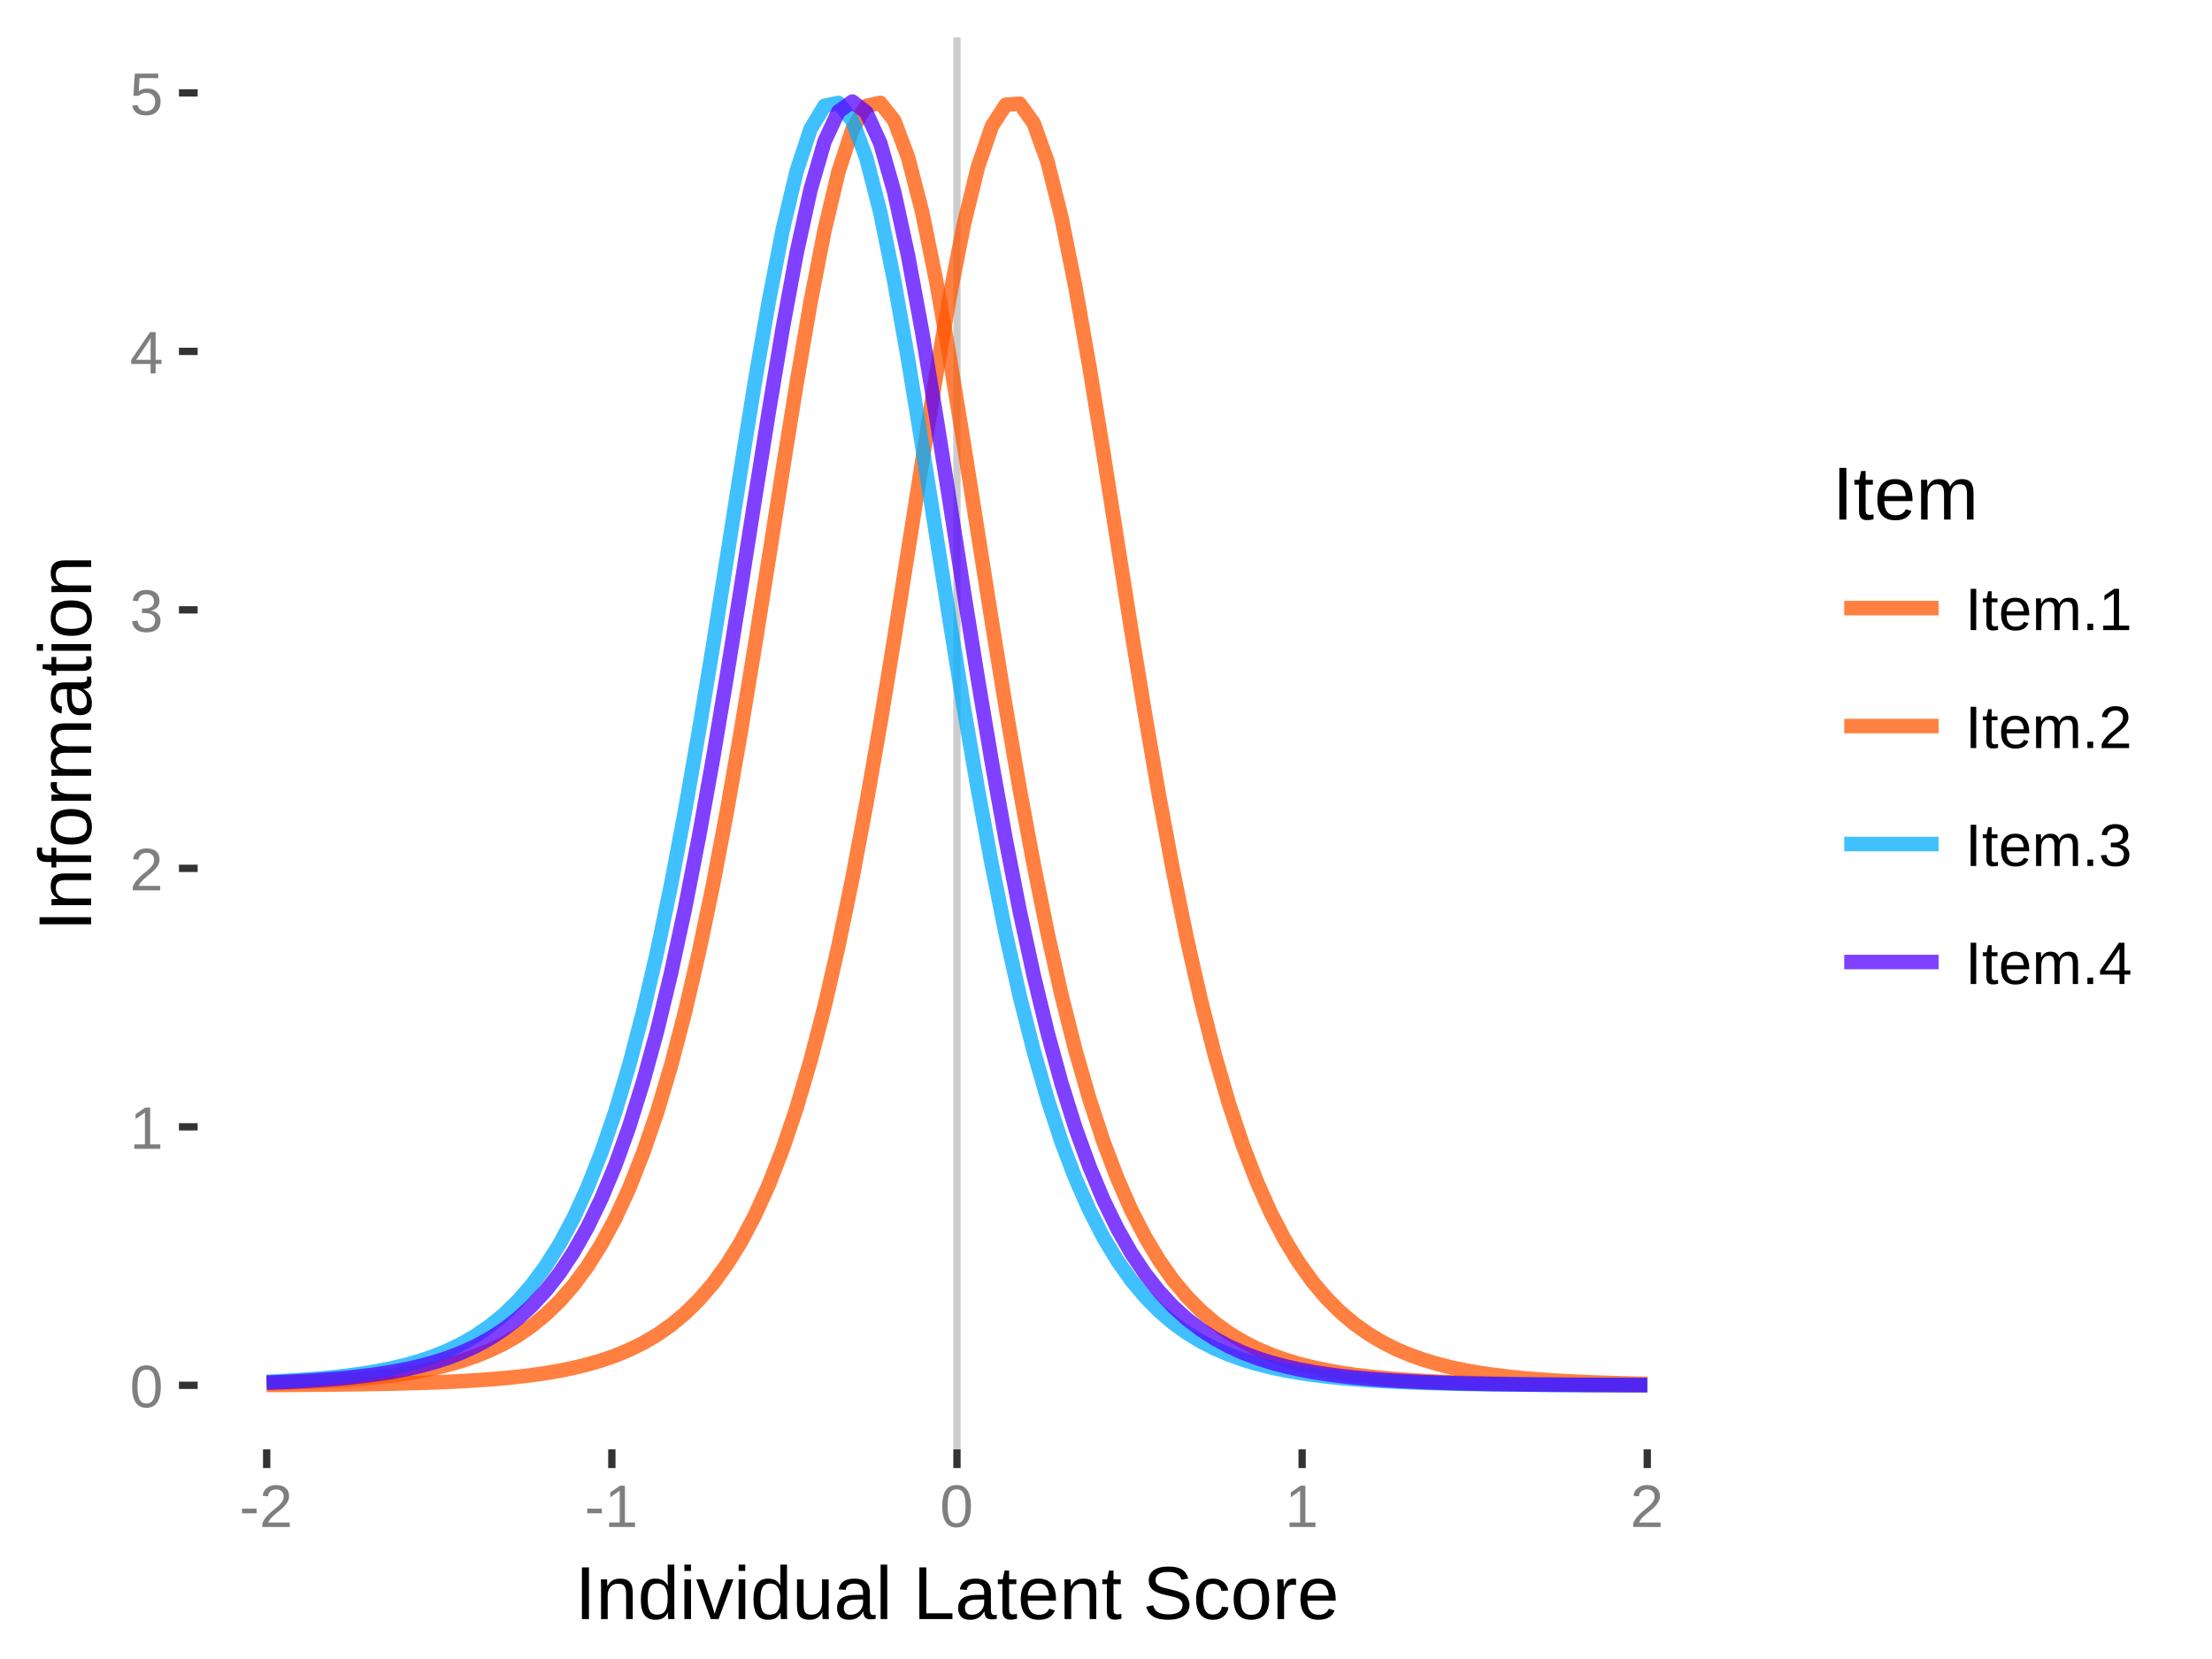
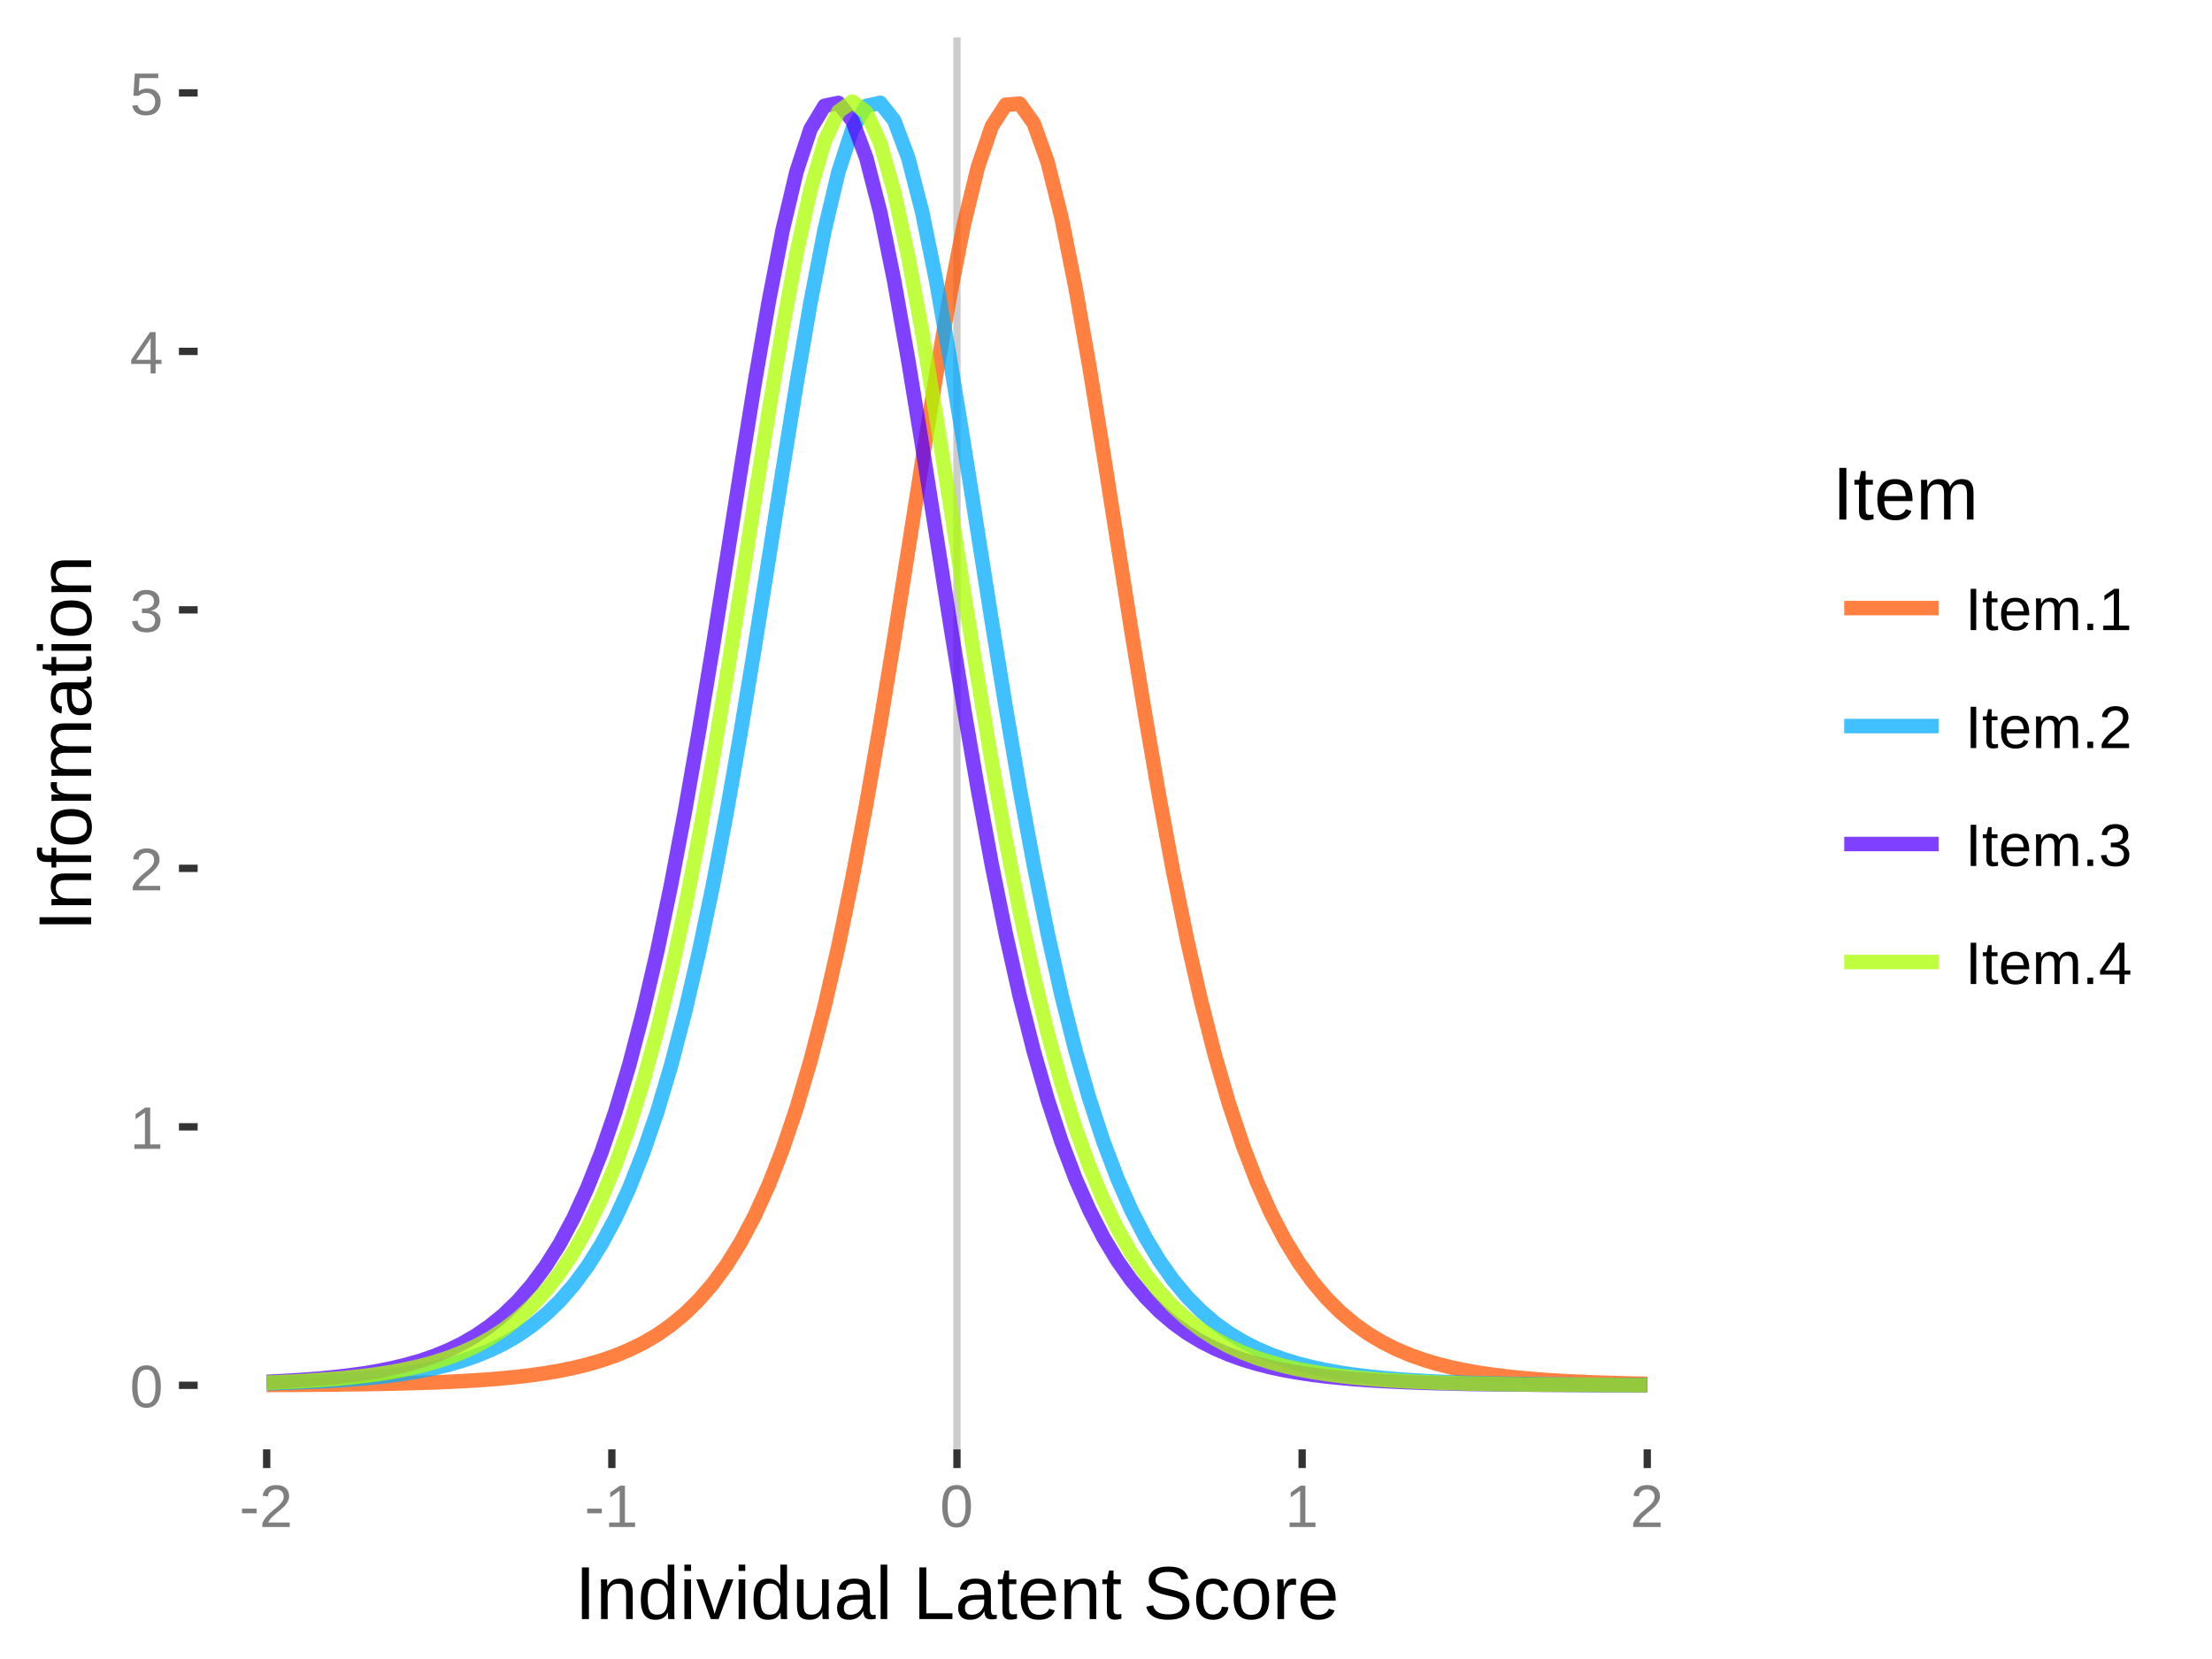
<svg xmlns="http://www.w3.org/2000/svg" viewBox="0 0 324.00 243.00">
  <defs>
    <style type="text/css">
    line, polyline, path, rect, circle {
      fill: none;
      stroke: #000000;
      stroke-linecap: round;
      stroke-linejoin: round;
      stroke-miterlimit: 10.00;
    }
  </style>
  </defs>
  <rect width="100%" height="100%" style="stroke: none; fill: none;" />
  <rect x="-0.00" y="0.00" width="324.00" height="243.00" style="stroke-width: 1.07; stroke: none;" />
  <defs>
    <clipPath id="cpMjguOTUwOHwyNTEuMzkyfDIxMi4yODh8NS40Nzk0NQ==">
      <rect x="28.95" y="5.48" width="222.44" height="206.81" />
    </clipPath>
  </defs>
  <line x1="140.17" y1="212.29" x2="140.17" y2="5.48" style="stroke-width: 1.07; stroke: #000000; stroke-opacity: 0.20; stroke-linecap: butt;" clip-path="url(#cpMjguOTUwOHwyNTEuMzkyfDIxMi4yODh8NS40Nzk0NQ==)" />
  <polyline points="39.06,202.86 41.10,202.85 43.15,202.84 45.19,202.82 47.23,202.81 49.27,202.79 51.32,202.76 53.36,202.74 55.40,202.70 57.45,202.66 59.49,202.61 61.53,202.55 63.57,202.49 65.62,202.40 67.66,202.30 69.70,202.18 71.74,202.04 73.79,201.87 75.83,201.66 77.87,201.42 79.91,201.13 81.96,200.78 84.00,200.36 86.04,199.86 88.08,199.27 90.13,198.56 92.17,197.71 94.21,196.71 96.26,195.51 98.30,194.08 100.34,192.39 102.38,190.38 104.43,188.01 106.47,185.21 108.51,181.92 110.55,178.06 112.60,173.56 114.64,168.32 116.68,162.28 118.72,155.34 120.77,147.45 122.81,138.56 124.85,128.65 126.89,117.77 128.94,106.02 130.98,93.55 133.02,80.64 135.07,67.64 137.11,54.99 139.15,43.21 141.19,32.85 143.24,24.45 145.28,18.49 147.32,15.34 149.36,15.19 151.41,18.05 153.45,23.74 155.49,31.92 157.53,42.11 159.58,53.77 161.62,66.36 163.66,79.34 165.70,92.28 167.75,104.80 169.79,116.64 171.83,127.61 173.87,137.62 175.92,146.61 177.96,154.60 180.00,161.63 182.05,167.76 184.09,173.07 186.13,177.64 188.17,181.56 190.22,184.91 192.26,187.75 194.30,190.16 196.34,192.20 198.39,193.92 200.43,195.37 202.47,196.59 204.51,197.62 206.56,198.48 208.60,199.20 210.64,199.81 212.68,200.32 214.73,200.74 216.77,201.10 218.81,201.39 220.86,201.64 222.90,201.85 224.94,202.02 226.98,202.17 229.03,202.29 231.07,202.39 233.11,202.48 235.15,202.55 237.20,202.61 239.24,202.66 241.28,202.70 " style="stroke-width: 2.13; stroke: #FF5500; stroke-opacity: 0.75; stroke-linecap: butt;" clip-path="url(#cpMjguOTUwOHwyNTEuMzkyfDIxMi4yODh8NS40Nzk0NQ==)" />
-   <polyline points="39.06,202.62 41.10,202.56 43.15,202.49 45.19,202.41 47.23,202.31 49.27,202.20 51.32,202.05 53.36,201.89 55.40,201.69 57.45,201.45 59.49,201.16 61.53,200.82 63.57,200.41 65.62,199.92 67.66,199.33 69.70,198.63 71.74,197.80 73.79,196.81 75.83,195.63 77.87,194.23 79.91,192.56 81.96,190.59 84.00,188.25 86.04,185.50 88.08,182.26 90.13,178.46 92.17,174.02 94.21,168.85 96.26,162.89 98.30,156.04 100.34,148.24 102.38,139.45 104.43,129.64 106.47,118.85 108.51,107.17 110.55,94.76 112.60,81.88 114.64,68.87 116.68,56.17 118.72,44.29 120.77,33.76 122.81,25.16 124.85,18.95 126.89,15.51 128.94,15.07 130.98,17.65 133.02,23.09 135.07,31.04 137.11,41.06 139.15,52.61 141.19,65.13 143.24,78.10 145.28,91.06 147.32,103.63 149.36,115.55 151.41,126.61 153.45,136.70 155.49,145.79 157.53,153.88 159.58,160.99 161.62,167.21 163.66,172.59 165.70,177.24 167.75,181.21 169.79,184.61 171.83,187.50 173.87,189.95 175.92,192.02 177.96,193.77 180.00,195.25 182.05,196.49 184.09,197.53 186.13,198.41 188.17,199.14 190.22,199.76 192.26,200.27 194.30,200.70 196.34,201.07 198.39,201.37 200.43,201.62 202.47,201.83 204.51,202.01 206.56,202.16 208.60,202.28 210.64,202.38 212.68,202.47 214.73,202.54 216.77,202.60 218.81,202.65 220.86,202.69 222.90,202.73 224.94,202.76 226.98,202.78 229.03,202.80 231.07,202.82 233.11,202.84 235.15,202.85 237.20,202.86 239.24,202.87 241.28,202.87 " style="stroke-width: 2.13; stroke: #FF5500; stroke-opacity: 0.75; stroke-linecap: butt;" clip-path="url(#cpMjguOTUwOHwyNTEuMzkyfDIxMi4yODh8NS40Nzk0NQ==)" />
-   <polyline points="39.06,202.41 41.10,202.31 43.15,202.19 45.19,202.05 47.23,201.89 49.27,201.68 51.32,201.44 53.36,201.16 55.40,200.81 57.45,200.40 59.49,199.91 61.53,199.33 63.57,198.63 65.62,197.79 67.66,196.80 69.70,195.62 71.74,194.21 73.79,192.55 75.83,190.57 77.87,188.23 79.91,185.47 81.96,182.23 84.00,178.42 86.04,173.97 88.08,168.81 90.13,162.84 92.17,155.98 94.21,148.17 96.26,139.37 98.30,129.55 100.34,118.76 102.38,107.07 104.43,94.66 106.47,81.77 108.51,68.76 110.55,56.07 112.60,44.19 114.64,33.68 116.68,25.09 118.72,18.90 120.77,15.50 122.81,15.08 124.85,17.68 126.89,23.14 128.94,31.12 130.98,41.16 133.02,52.71 135.07,65.24 137.11,78.21 139.15,91.17 141.19,103.74 143.24,115.64 145.28,126.70 147.32,136.79 149.36,145.87 151.41,153.94 153.45,161.05 155.49,167.26 157.53,172.64 159.58,177.27 161.62,181.25 163.66,184.64 165.70,187.52 167.75,189.97 169.79,192.04 171.83,193.79 173.87,195.26 175.92,196.50 177.96,197.54 180.00,198.41 182.05,199.15 184.09,199.76 186.13,200.28 188.17,200.71 190.22,201.07 192.26,201.37 194.30,201.62 196.34,201.83 198.39,202.01 200.43,202.16 202.47,202.28 204.51,202.38 206.56,202.47 208.60,202.54 210.64,202.60 212.68,202.65 214.73,202.70 216.77,202.73 218.81,202.76 220.86,202.78 222.90,202.80 224.94,202.82 226.98,202.84 229.03,202.85 231.07,202.86 233.11,202.87 235.15,202.87 237.20,202.88 239.24,202.88 241.28,202.89 " style="stroke-width: 2.13; stroke: #00AAFF; stroke-opacity: 0.75; stroke-linecap: butt;" clip-path="url(#cpMjguOTUwOHwyNTEuMzkyfDIxMi4yODh8NS40Nzk0NQ==)" />
-   <polyline points="39.06,202.52 41.10,202.44 43.15,202.35 45.19,202.24 47.23,202.10 49.27,201.95 51.32,201.76 53.36,201.53 55.40,201.26 57.45,200.94 59.49,200.55 61.53,200.09 63.57,199.54 65.62,198.88 67.66,198.09 69.70,197.16 71.74,196.05 73.79,194.72 75.83,193.15 77.87,191.28 79.91,189.08 81.96,186.47 84.00,183.40 86.04,179.79 88.08,175.57 90.13,170.66 92.17,164.98 94.21,158.43 96.26,150.96 98.30,142.50 100.34,133.03 102.38,122.56 104.43,111.16 106.47,98.97 108.51,86.22 110.55,73.21 112.60,60.35 114.64,48.13 116.68,37.09 118.72,27.79 120.77,20.73 122.81,16.33 124.85,14.88 126.89,16.46 128.94,20.97 130.98,28.13 133.02,37.52 135.07,48.62 137.11,60.88 139.15,73.75 141.19,86.76 143.24,99.50 145.28,111.66 147.32,123.02 149.36,133.44 151.41,142.87 153.45,151.29 155.49,158.72 157.53,165.23 159.58,170.88 161.62,175.76 163.66,179.95 165.70,183.54 167.75,186.59 169.79,189.18 171.83,191.37 173.87,193.22 175.92,194.78 177.96,196.10 180.00,197.20 182.05,198.13 184.09,198.91 186.13,199.56 188.17,200.11 190.22,200.57 192.26,200.95 194.30,201.27 196.34,201.54 198.39,201.77 200.43,201.95 202.47,202.11 204.51,202.24 206.56,202.35 208.60,202.44 210.64,202.52 212.68,202.58 214.73,202.64 216.77,202.68 218.81,202.72 220.86,202.75 222.90,202.78 224.94,202.80 226.98,202.82 229.03,202.83 231.07,202.84 233.11,202.85 235.15,202.86 237.20,202.87 239.24,202.88 241.28,202.88 " style="stroke-width: 2.13; stroke: #5500FF; stroke-opacity: 0.75; stroke-linecap: butt;" clip-path="url(#cpMjguOTUwOHwyNTEuMzkyfDIxMi4yODh8NS40Nzk0NQ==)" />
+   <polyline points="39.06,202.62 41.10,202.56 43.15,202.49 45.19,202.41 47.23,202.31 49.27,202.20 51.32,202.05 53.36,201.89 55.40,201.69 57.45,201.45 59.49,201.16 61.53,200.82 63.57,200.41 65.62,199.92 67.66,199.33 69.70,198.63 71.74,197.80 73.79,196.81 75.83,195.63 77.87,194.23 79.91,192.56 81.96,190.59 84.00,188.25 86.04,185.50 88.08,182.26 90.13,178.46 92.17,174.02 94.21,168.85 96.26,162.89 98.30,156.04 100.34,148.24 102.38,139.45 104.43,129.64 106.47,118.85 108.51,107.17 110.55,94.76 112.60,81.88 114.64,68.87 116.68,56.17 118.72,44.29 120.77,33.76 122.81,25.16 124.85,18.95 126.89,15.51 128.94,15.07 130.98,17.65 133.02,23.09 135.07,31.04 137.11,41.06 139.15,52.61 141.19,65.13 143.24,78.10 145.28,91.06 147.32,103.63 149.36,115.55 151.41,126.61 153.45,136.70 155.49,145.79 157.53,153.88 159.58,160.99 161.62,167.21 163.66,172.59 165.70,177.24 167.75,181.21 169.79,184.61 171.83,187.50 173.87,189.95 175.92,192.02 177.96,193.77 180.00,195.25 182.05,196.49 184.09,197.53 186.13,198.41 188.17,199.14 190.22,199.76 192.26,200.27 194.30,200.70 196.34,201.07 198.39,201.37 200.43,201.62 202.47,201.83 204.51,202.01 206.56,202.16 208.60,202.28 210.64,202.38 212.68,202.47 214.73,202.54 216.77,202.60 218.81,202.65 220.86,202.69 222.90,202.73 224.94,202.76 226.98,202.78 229.03,202.80 231.07,202.82 233.11,202.84 235.15,202.85 237.20,202.86 239.24,202.87 241.28,202.87 " style="stroke-width: 2.13; stroke: #00AAFF; stroke-opacity: 0.75; stroke-linecap: butt;" clip-path="url(#cpMjguOTUwOHwyNTEuMzkyfDIxMi4yODh8NS40Nzk0NQ==)" />
+   <polyline points="39.06,202.41 41.10,202.31 43.15,202.19 45.19,202.05 47.23,201.89 49.27,201.68 51.32,201.44 53.36,201.16 55.40,200.81 57.45,200.40 59.49,199.91 61.53,199.33 63.57,198.63 65.62,197.79 67.66,196.80 69.70,195.62 71.74,194.21 73.79,192.55 75.83,190.57 77.87,188.23 79.91,185.47 81.96,182.23 84.00,178.42 86.04,173.97 88.08,168.81 90.13,162.84 92.17,155.98 94.21,148.17 96.26,139.37 98.30,129.55 100.34,118.76 102.38,107.07 104.43,94.66 106.47,81.77 108.51,68.76 110.55,56.07 112.60,44.19 114.64,33.68 116.68,25.09 118.72,18.90 120.77,15.50 122.81,15.08 124.85,17.68 126.89,23.14 128.94,31.12 130.98,41.16 133.02,52.71 135.07,65.24 137.11,78.21 139.15,91.17 141.19,103.74 143.24,115.64 145.28,126.70 147.32,136.79 149.36,145.87 151.41,153.94 153.45,161.05 155.49,167.26 157.53,172.64 159.58,177.27 161.62,181.25 163.66,184.64 165.70,187.52 167.75,189.97 169.79,192.04 171.83,193.79 173.87,195.26 175.92,196.50 177.96,197.54 180.00,198.41 182.05,199.15 184.09,199.76 186.13,200.28 188.17,200.71 190.22,201.07 192.26,201.37 194.30,201.62 196.34,201.83 198.39,202.01 200.43,202.16 202.47,202.28 204.51,202.38 206.56,202.47 208.60,202.54 210.64,202.60 212.68,202.65 214.73,202.70 216.77,202.73 218.81,202.76 220.86,202.78 222.90,202.80 224.94,202.82 226.98,202.84 229.03,202.85 231.07,202.86 233.11,202.87 235.15,202.87 237.20,202.88 239.24,202.88 241.28,202.89 " style="stroke-width: 2.13; stroke: #5500FF; stroke-opacity: 0.75; stroke-linecap: butt;" clip-path="url(#cpMjguOTUwOHwyNTEuMzkyfDIxMi4yODh8NS40Nzk0NQ==)" />
+   <polyline points="39.06,202.52 41.10,202.44 43.15,202.35 45.19,202.24 47.23,202.10 49.27,201.95 51.32,201.76 53.36,201.53 55.40,201.26 57.45,200.94 59.49,200.55 61.53,200.09 63.57,199.54 65.62,198.88 67.66,198.09 69.70,197.16 71.74,196.05 73.79,194.72 75.83,193.15 77.87,191.28 79.91,189.08 81.96,186.47 84.00,183.40 86.04,179.79 88.08,175.57 90.13,170.66 92.17,164.98 94.21,158.43 96.26,150.96 98.30,142.50 100.34,133.03 102.38,122.56 104.43,111.16 106.47,98.97 108.51,86.22 110.55,73.21 112.60,60.35 114.64,48.13 116.68,37.09 118.72,27.79 120.77,20.73 122.81,16.33 124.85,14.88 126.89,16.46 128.94,20.97 130.98,28.13 133.02,37.52 135.07,48.62 137.11,60.88 139.15,73.75 141.19,86.76 143.24,99.50 145.28,111.66 147.32,123.02 149.36,133.44 151.41,142.87 153.45,151.29 155.49,158.72 157.53,165.23 159.58,170.88 161.62,175.76 163.66,179.95 165.70,183.54 167.75,186.59 169.79,189.18 171.83,191.37 173.87,193.22 175.92,194.78 177.96,196.10 180.00,197.20 182.05,198.13 184.09,198.91 186.13,199.56 188.17,200.11 190.22,200.57 192.26,200.95 194.30,201.27 196.34,201.54 198.39,201.77 200.43,201.95 202.47,202.11 204.51,202.24 206.56,202.35 208.60,202.44 210.64,202.52 212.68,202.58 214.73,202.64 216.77,202.68 218.81,202.72 220.86,202.75 222.90,202.78 224.94,202.80 226.98,202.82 229.03,202.83 231.07,202.84 233.11,202.85 235.15,202.86 237.20,202.87 239.24,202.88 241.28,202.88 " style="stroke-width: 2.13; stroke: #AAFF00; stroke-opacity: 0.75; stroke-linecap: butt;" clip-path="url(#cpMjguOTUwOHwyNTEuMzkyfDIxMi4yODh8NS40Nzk0NQ==)" />
  <defs>
    <clipPath id="cpMHwzMjR8MjQzfDA=">
      <rect x="0.00" y="0.00" width="324.00" height="243.00" />
    </clipPath>
  </defs>
  <g clip-path="url(#cpMHwzMjR8MjQzfDA=)">
    <text x="19.01" y="206.13" style="font-size: 8.80px; fill: #7F7F7F; font-family: Arial;" textLength="5.01px" lengthAdjust="spacingAndGlyphs">0</text>
  </g>
  <g clip-path="url(#cpMHwzMjR8MjQzfDA=)">
    <text x="19.01" y="168.27" style="font-size: 8.80px; fill: #7F7F7F; font-family: Arial;" textLength="5.01px" lengthAdjust="spacingAndGlyphs">1</text>
  </g>
  <g clip-path="url(#cpMHwzMjR8MjQzfDA=)">
    <text x="19.01" y="130.41" style="font-size: 8.80px; fill: #7F7F7F; font-family: Arial;" textLength="5.01px" lengthAdjust="spacingAndGlyphs">2</text>
  </g>
  <g clip-path="url(#cpMHwzMjR8MjQzfDA=)">
    <text x="19.01" y="92.55" style="font-size: 8.80px; fill: #7F7F7F; font-family: Arial;" textLength="5.01px" lengthAdjust="spacingAndGlyphs">3</text>
  </g>
  <g clip-path="url(#cpMHwzMjR8MjQzfDA=)">
    <text x="19.01" y="54.69" style="font-size: 8.80px; fill: #7F7F7F; font-family: Arial;" textLength="5.01px" lengthAdjust="spacingAndGlyphs">4</text>
  </g>
  <g clip-path="url(#cpMHwzMjR8MjQzfDA=)">
    <text x="19.01" y="16.83" style="font-size: 8.80px; fill: #7F7F7F; font-family: Arial;" textLength="5.01px" lengthAdjust="spacingAndGlyphs">5</text>
  </g>
  <polyline points="26.21,202.91 28.95,202.91 " style="stroke-width: 1.07; stroke: #333333; stroke-linecap: butt;" clip-path="url(#cpMHwzMjR8MjQzfDA=)" />
  <polyline points="26.21,165.05 28.95,165.05 " style="stroke-width: 1.07; stroke: #333333; stroke-linecap: butt;" clip-path="url(#cpMHwzMjR8MjQzfDA=)" />
  <polyline points="26.21,127.19 28.95,127.19 " style="stroke-width: 1.07; stroke: #333333; stroke-linecap: butt;" clip-path="url(#cpMHwzMjR8MjQzfDA=)" />
  <polyline points="26.21,89.33 28.95,89.33 " style="stroke-width: 1.07; stroke: #333333; stroke-linecap: butt;" clip-path="url(#cpMHwzMjR8MjQzfDA=)" />
  <polyline points="26.21,51.47 28.95,51.47 " style="stroke-width: 1.07; stroke: #333333; stroke-linecap: butt;" clip-path="url(#cpMHwzMjR8MjQzfDA=)" />
  <polyline points="26.21,13.61 28.95,13.61 " style="stroke-width: 1.07; stroke: #333333; stroke-linecap: butt;" clip-path="url(#cpMHwzMjR8MjQzfDA=)" />
  <polyline points="39.06,215.03 39.06,212.29 " style="stroke-width: 1.07; stroke: #333333; stroke-linecap: butt;" clip-path="url(#cpMHwzMjR8MjQzfDA=)" />
  <polyline points="89.62,215.03 89.62,212.29 " style="stroke-width: 1.07; stroke: #333333; stroke-linecap: butt;" clip-path="url(#cpMHwzMjR8MjQzfDA=)" />
  <polyline points="140.17,215.03 140.17,212.29 " style="stroke-width: 1.07; stroke: #333333; stroke-linecap: butt;" clip-path="url(#cpMHwzMjR8MjQzfDA=)" />
  <polyline points="190.73,215.03 190.73,212.29 " style="stroke-width: 1.07; stroke: #333333; stroke-linecap: butt;" clip-path="url(#cpMHwzMjR8MjQzfDA=)" />
  <polyline points="241.28,215.03 241.28,212.29 " style="stroke-width: 1.07; stroke: #333333; stroke-linecap: butt;" clip-path="url(#cpMHwzMjR8MjQzfDA=)" />
  <g clip-path="url(#cpMHwzMjR8MjQzfDA=)">
    <text x="35.06" y="223.66" style="font-size: 8.80px; fill: #7F7F7F; font-family: Arial;" textLength="8.00px" lengthAdjust="spacingAndGlyphs">-2</text>
  </g>
  <g clip-path="url(#cpMHwzMjR8MjQzfDA=)">
    <text x="85.62" y="223.66" style="font-size: 8.80px; fill: #7F7F7F; font-family: Arial;" textLength="8.00px" lengthAdjust="spacingAndGlyphs">-1</text>
  </g>
  <g clip-path="url(#cpMHwzMjR8MjQzfDA=)">
    <text x="137.67" y="223.66" style="font-size: 8.80px; fill: #7F7F7F; font-family: Arial;" textLength="5.01px" lengthAdjust="spacingAndGlyphs">0</text>
  </g>
  <g clip-path="url(#cpMHwzMjR8MjQzfDA=)">
    <text x="188.22" y="223.66" style="font-size: 8.80px; fill: #7F7F7F; font-family: Arial;" textLength="5.01px" lengthAdjust="spacingAndGlyphs">1</text>
  </g>
  <g clip-path="url(#cpMHwzMjR8MjQzfDA=)">
    <text x="238.78" y="223.66" style="font-size: 8.80px; fill: #7F7F7F; font-family: Arial;" textLength="5.01px" lengthAdjust="spacingAndGlyphs">2</text>
  </g>
  <g clip-path="url(#cpMHwzMjR8MjQzfDA=)">
    <text x="84.22" y="237.15" style="font-size: 11.00px; font-family: Arial;" textLength="111.91px" lengthAdjust="spacingAndGlyphs">Individual Latent Score</text>
  </g>
  <g clip-path="url(#cpMHwzMjR8MjQzfDA=)">
    <text transform="translate(13.35,136.40) rotate(-90)" style="font-size: 11.00px; font-family: Arial;" textLength="55.03px" lengthAdjust="spacingAndGlyphs">Information</text>
  </g>
  <rect x="262.73" y="62.55" width="55.79" height="92.68" style="stroke-width: 1.07; stroke: none;" clip-path="url(#cpMHwzMjR8MjQzfDA=)" />
  <g clip-path="url(#cpMHwzMjR8MjQzfDA=)">
    <text x="268.40" y="76.10" style="font-size: 11.00px; font-family: Arial;" textLength="21.39px" lengthAdjust="spacingAndGlyphs">Item</text>
  </g>
  <rect x="268.40" y="80.43" width="17.28" height="17.28" style="stroke-width: 1.07; stroke: none;" clip-path="url(#cpMHwzMjR8MjQzfDA=)" />
  <line x1="270.13" y1="89.07" x2="283.95" y2="89.07" style="stroke-width: 2.13; stroke: #FF5500; stroke-opacity: 0.75; stroke-linecap: butt;" clip-path="url(#cpMHwzMjR8MjQzfDA=)" />
  <rect x="268.40" y="97.71" width="17.28" height="17.28" style="stroke-width: 1.07; stroke: none;" clip-path="url(#cpMHwzMjR8MjQzfDA=)" />
-   <line x1="270.13" y1="106.35" x2="283.95" y2="106.35" style="stroke-width: 2.13; stroke: #FF5500; stroke-opacity: 0.75; stroke-linecap: butt;" clip-path="url(#cpMHwzMjR8MjQzfDA=)" />
+   <line x1="270.13" y1="106.35" x2="283.95" y2="106.35" style="stroke-width: 2.13; stroke: #00AAFF; stroke-opacity: 0.75; stroke-linecap: butt;" clip-path="url(#cpMHwzMjR8MjQzfDA=)" />
  <rect x="268.40" y="114.99" width="17.28" height="17.28" style="stroke-width: 1.07; stroke: none;" clip-path="url(#cpMHwzMjR8MjQzfDA=)" />
-   <line x1="270.13" y1="123.63" x2="283.95" y2="123.63" style="stroke-width: 2.13; stroke: #00AAFF; stroke-opacity: 0.75; stroke-linecap: butt;" clip-path="url(#cpMHwzMjR8MjQzfDA=)" />
+   <line x1="270.13" y1="123.63" x2="283.95" y2="123.63" style="stroke-width: 2.13; stroke: #5500FF; stroke-opacity: 0.75; stroke-linecap: butt;" clip-path="url(#cpMHwzMjR8MjQzfDA=)" />
  <rect x="268.40" y="132.27" width="17.28" height="17.28" style="stroke-width: 1.07; stroke: none;" clip-path="url(#cpMHwzMjR8MjQzfDA=)" />
-   <line x1="270.13" y1="140.91" x2="283.95" y2="140.91" style="stroke-width: 2.13; stroke: #5500FF; stroke-opacity: 0.75; stroke-linecap: butt;" clip-path="url(#cpMHwzMjR8MjQzfDA=)" />
+   <line x1="270.13" y1="140.91" x2="283.95" y2="140.91" style="stroke-width: 2.13; stroke: #AAFF00; stroke-opacity: 0.75; stroke-linecap: butt;" clip-path="url(#cpMHwzMjR8MjQzfDA=)" />
  <g clip-path="url(#cpMHwzMjR8MjQzfDA=)">
    <text x="287.84" y="92.29" style="font-size: 8.80px; font-family: Arial;" textLength="25.01px" lengthAdjust="spacingAndGlyphs">Item.1</text>
  </g>
  <g clip-path="url(#cpMHwzMjR8MjQzfDA=)">
    <text x="287.84" y="109.57" style="font-size: 8.80px; font-family: Arial;" textLength="25.01px" lengthAdjust="spacingAndGlyphs">Item.2</text>
  </g>
  <g clip-path="url(#cpMHwzMjR8MjQzfDA=)">
    <text x="287.84" y="126.85" style="font-size: 8.80px; font-family: Arial;" textLength="25.01px" lengthAdjust="spacingAndGlyphs">Item.3</text>
  </g>
  <g clip-path="url(#cpMHwzMjR8MjQzfDA=)">
    <text x="287.84" y="144.13" style="font-size: 8.80px; font-family: Arial;" textLength="25.01px" lengthAdjust="spacingAndGlyphs">Item.4</text>
  </g>
</svg>
